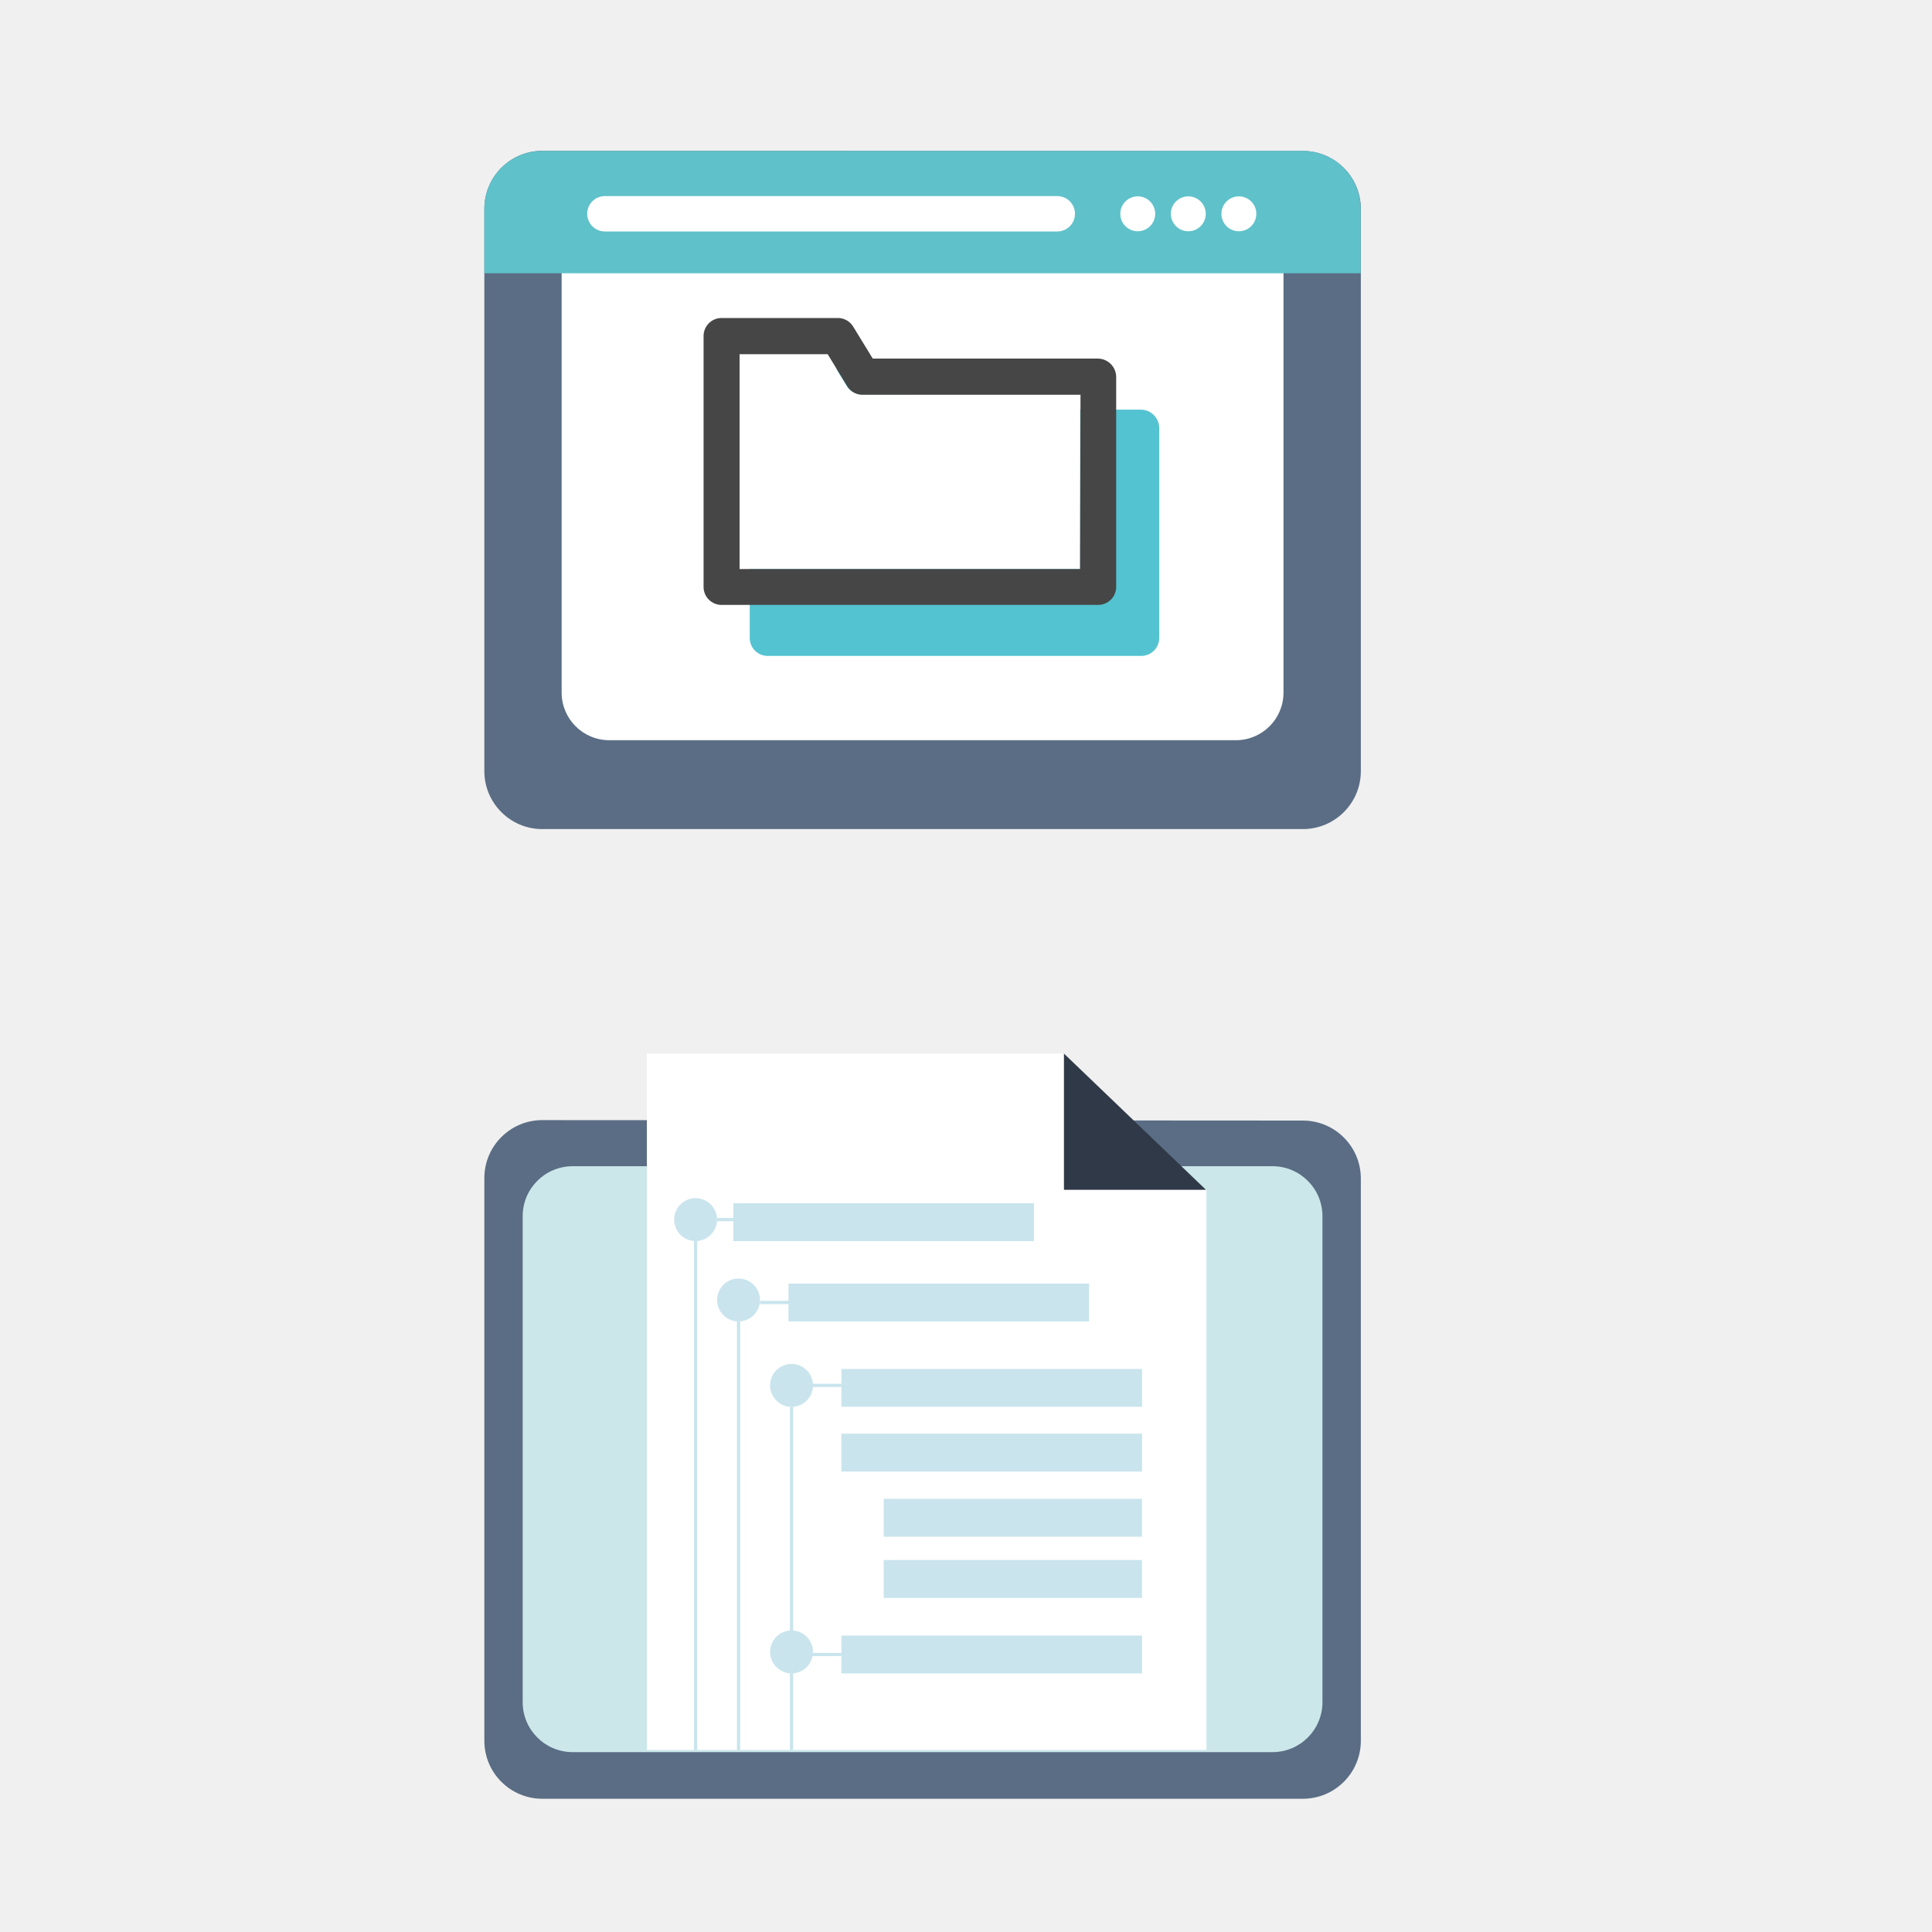
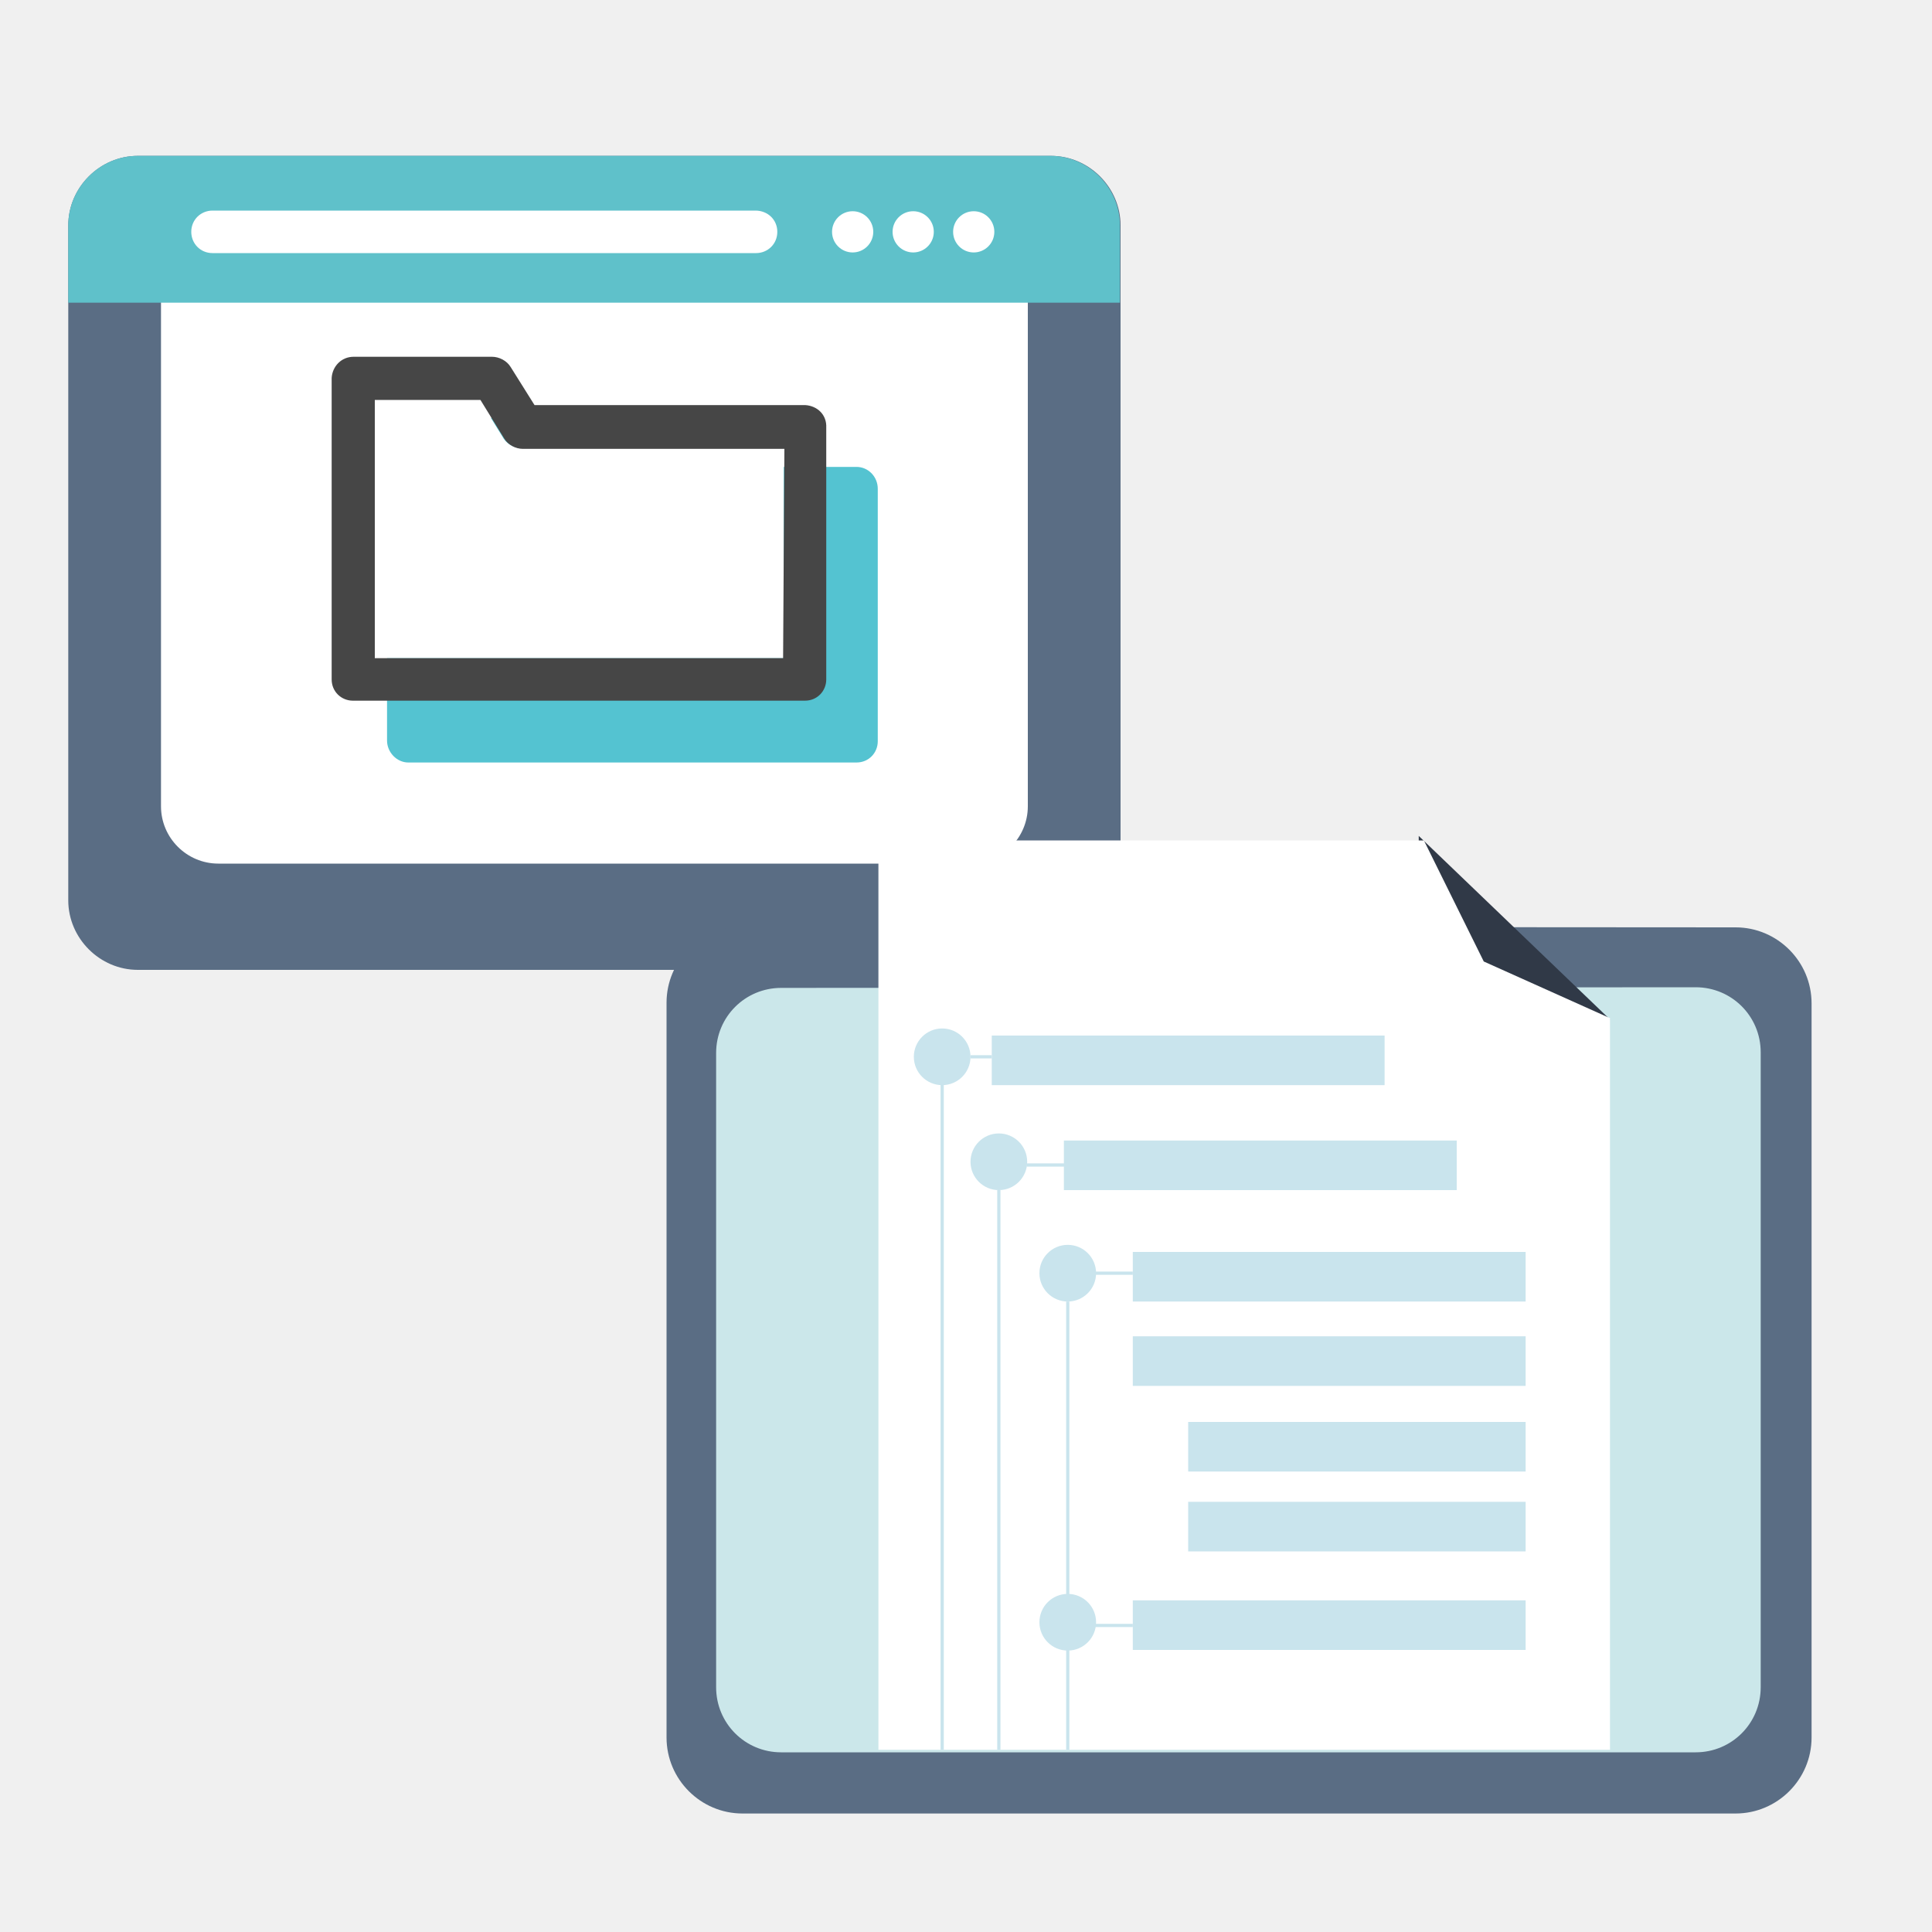
- <svg xmlns="http://www.w3.org/2000/svg" id="Layer_1" data-name="Layer 1" viewBox="0 0 300 300">
-   <defs>
-     <style>.cls-1{fill:#5a6d84;}.cls-2{fill:#fff;}.cls-3{fill:#5fc1ca;}.cls-4{fill:#cbe7ea;}.cls-5{fill:#303947;}.cls-6{fill:#54c3d1;}.cls-7{fill:#464646;}.cls-8{fill:#c9e4ed;}.cls-9{fill:none;stroke:#c9e4ed;stroke-miterlimit:10;stroke-width:0.5px;}</style>
-   </defs>
-   <path class="cls-1" d="M202.31,23.44a9,9,0,0,1,9,9v87.3a9,9,0,0,1-9,9H84.21a9,9,0,0,1-9-9V32.42a9,9,0,0,1,9-9Z" />
-   <path class="cls-2" d="M191.91,28.21a7.39,7.39,0,0,1,7.39,7.39h0v71.94a7.39,7.39,0,0,1-7.38,7.4H94.6a7.4,7.4,0,0,1-7.39-7.4V35.61a7.39,7.39,0,0,1,7.38-7.4h97.32Z" />
-   <path class="cls-3" d="M211.28,42.43v-10a9,9,0,0,0-9-9H84.21a9,9,0,0,0-9,9v10Z" />
-   <path class="cls-2" d="M166.92,33.2a2.74,2.74,0,0,1-2.74,2.74H93.92a2.74,2.74,0,0,1-2.74-2.74h0a2.74,2.74,0,0,1,2.73-2.75h70.27a2.74,2.74,0,0,1,2.74,2.74h0Z" />
-   <circle class="cls-2" cx="176.67" cy="33.2" r="2.71" />
-   <circle class="cls-2" cx="184.52" cy="33.2" r="2.71" />
-   <circle class="cls-2" cx="192.37" cy="33.2" r="2.71" />
-   <path class="cls-1" d="M202.31,174a9,9,0,0,1,9,9v87.31a9,9,0,0,1-9,9H84.21a9,9,0,0,1-9-9V182.93a9,9,0,0,1,9-9Z" />
-   <path class="cls-4" d="M197.6,181.09a7.76,7.76,0,0,1,7.75,7.76v75.46a7.76,7.76,0,0,1-7.75,7.76H88.91a7.76,7.76,0,0,1-7.75-7.76V188.85a7.76,7.76,0,0,1,7.75-7.76Z" />
-   <polygon class="cls-2" points="187.34 271.73 187.34 184.75 172.32 177.99 165.21 163.6 100.44 163.6 100.44 271.73 187.34 271.73" />
-   <polygon class="cls-5" points="165.21 163.6 165.21 184.75 187.26 184.75 165.21 163.6" />
-   <path class="cls-6" d="M119.2,101.85h58A2.78,2.78,0,0,0,180,99.07V66.48a2.86,2.86,0,0,0-2.78-2.87H142.52l-3-5a2.74,2.74,0,0,0-2.38-1.3H119.2a2.78,2.78,0,0,0-2.78,2.78v39A2.78,2.78,0,0,0,119.2,101.85Z" />
-   <path class="cls-2" d="M131.52,60l-3.06-5H114.84V88.36h52.89V61.24h-33.8A2.77,2.77,0,0,1,131.52,60Z" />
-   <path class="cls-7" d="M170.52,55.68h-35l-3.06-5a2.77,2.77,0,0,0-2.4-1.3h-18a2.79,2.79,0,0,0-2.81,2.77h0v39a2.79,2.79,0,0,0,2.8,2.78h58.47a2.79,2.79,0,0,0,2.8-2.78h0V58.55A2.87,2.87,0,0,0,170.52,55.68Zm-2.81,32.68H114.84V55h13.68l3.06,5a2.77,2.77,0,0,0,2.4,1.3h33.8Z" />
-   <rect class="cls-8" x="113.88" y="186.84" width="46.69" height="5.88" />
-   <circle class="cls-8" cx="108.01" cy="189.38" r="3.33" />
-   <rect class="cls-8" x="122.43" y="199.31" width="46.69" height="5.88" />
-   <circle class="cls-8" cx="114.68" cy="201.86" r="3.33" />
-   <rect class="cls-8" x="130.65" y="212.57" width="46.69" height="5.88" />
-   <circle class="cls-8" cx="122.91" cy="215.12" r="3.33" />
-   <rect class="cls-8" x="130.65" y="222.62" width="46.69" height="5.88" />
-   <rect class="cls-8" x="137.22" y="232.74" width="40.11" height="5.88" />
-   <rect class="cls-8" x="137.22" y="242.24" width="40.11" height="5.88" />
-   <rect class="cls-8" x="130.65" y="253.97" width="46.69" height="5.88" />
-   <circle class="cls-8" cx="122.91" cy="256.51" r="3.33" />
-   <polyline class="cls-9" points="122.91 218.45 122.91 253.18 122.91 271.73" />
-   <polyline class="cls-9" points="114.68 205.19 114.68 248.56 114.68 271.73" />
-   <polyline class="cls-9" points="108.01 192.29 108.01 244.07 108.01 271.73" />
-   <line class="cls-9" x1="111.35" y1="189.38" x2="113.88" y2="189.38" />
-   <line class="cls-9" x1="118.02" y1="202.25" x2="123.61" y2="202.25" />
-   <line class="cls-9" x1="125.05" y1="215.12" x2="130.65" y2="215.12" />
-   <line class="cls-9" x1="125.05" y1="256.91" x2="130.65" y2="256.91" />
+ <svg xmlns="http://www.w3.org/2000/svg" version="1.1" id="Layer_1" x="0px" y="0px" viewBox="0 0 300 300" style="enable-background:new 0 0 300 300;" xml:space="preserve">
+   <style type="text/css">
+ 	.st0{fill:#5A6D84;}
+ 	.st1{fill:#FFFFFF;}
+ 	.st2{fill:#5FC1CA;}
+ 	.st3{fill:#CBE7EA;}
+ 	.st4{fill:#303947;}
+ 	.st5{fill:#54C3D1;}
+ 	.st6{fill:#464646;}
+ 	.st7{fill:#C9E4ED;}
+ 	.st8{fill:none;stroke:#C9E4ED;stroke-width:0.5;stroke-miterlimit:10;}
+ </style>
+   <path class="st0" d="M163.2,24.2c5.9,0,10.8,4.9,10.8,10.8l0,0v104.8c0,5.9-4.9,10.8-10.8,10.8H21.4c-5.9,0-10.8-4.9-10.8-10.8V35  c0-5.9,4.9-10.8,10.8-10.8H163.2z" />
+   <path class="st1" d="M150.7,29.9c4.9,0,8.9,4,8.9,8.9l0,0v86.4c0,4.9-4,8.9-8.9,8.9l0,0H33.9c-4.9,0-8.9-4-8.9-8.9V38.8  c0-4.9,4-8.9,8.9-8.9l0,0C33.9,29.9,150.7,29.9,150.7,29.9z" />
+   <path class="st2" d="M173.9,47V35c0-5.9-4.9-10.8-10.8-10.8H21.4c-5.9,0-10.8,4.9-10.8,10.8v12H173.9z" />
+   <path class="st1" d="M120.7,36c0,1.9-1.5,3.3-3.3,3.3l0,0H33c-1.9,0-3.3-1.5-3.3-3.3l0,0c0-1.9,1.5-3.3,3.3-3.3l0,0h84.3  C119.2,32.7,120.7,34.1,120.7,36C120.7,35.9,120.7,35.9,120.7,36L120.7,36L120.7,36z" />
+   <circle class="st1" cx="132.4" cy="36" r="3.2" />
+   <circle class="st1" cx="141.8" cy="36" r="3.2" />
+   <circle class="st1" cx="151.2" cy="36" r="3.2" />
+   <path class="st0" d="M269.5,144c6.5,0,11.8,5.3,11.8,11.8v114c0,6.5-5.3,11.8-11.8,11.8H115.3c-6.5,0-11.8-5.3-11.8-11.8V155.7  c0-6.5,5.3-11.8,11.8-11.8L269.5,144z" />
+   <path class="st3" d="M263.3,153.3c5.6,0,10.1,4.5,10.1,10.1V262c0,5.6-4.5,10.1-10.1,10.1h-142c-5.6,0-10.1-4.5-10.1-10.1v-98.5  c0-5.6,4.5-10.1,10.1-10.1L263.3,153.3z" />
+   <polygon class="st4" points="220.3,129.8 220.3,158.3 250,158.3 " />
+   <path class="st5" d="M63.4,118.4H133c1.9,0,3.3-1.5,3.3-3.3l0,0V75.9c0-1.9-1.5-3.4-3.3-3.4H91.4l-3.6-6c-0.6-1-1.7-1.6-2.8-1.6  H63.4c-1.9,0-3.3,1.5-3.3,3.3v46.8C60.1,116.8,61.6,118.4,63.4,118.4z" />
+   <path class="st1" d="M78.2,68.1l-3.7-6H58.2v40.1h63.5V69.6H81.1C79.9,69.6,78.8,69,78.2,68.1z" />
+   <path class="st6" d="M125,62.9H83l-3.7-5.9c-0.6-1-1.8-1.6-2.9-1.6H54.9c-1.9,0-3.3,1.5-3.4,3.3l0,0l0,0v46.8c0,1.9,1.5,3.3,3.3,3.3  l0,0H125c1.9,0,3.3-1.5,3.3-3.3l0,0l0,0V66.4C128.4,64.4,126.9,63,125,62.9z M121.6,102.2H58.2V62.1h16.4l3.7,6  c0.6,1,1.8,1.6,2.9,1.6h40.6L121.6,102.2z" />
+   <polygon class="st1" points="250,271.7 250,158.1 230.4,149.3 221.1,130.5 136.4,130.5 136.4,271.7 " />
+   <rect x="154" y="160.8" class="st7" width="61" height="7.7" />
+   <circle class="st7" cx="146.3" cy="164.1" r="4.4" />
+   <rect x="165.2" y="177.1" class="st7" width="61" height="7.7" />
+   <circle class="st7" cx="155.1" cy="180.4" r="4.4" />
+   <rect x="175.9" y="194.4" class="st7" width="61" height="7.7" />
+   <circle class="st7" cx="165.8" cy="197.7" r="4.4" />
+   <rect x="175.9" y="207.5" class="st7" width="61" height="7.7" />
+   <rect x="184.5" y="220.8" class="st7" width="52.4" height="7.7" />
+   <rect x="184.5" y="233.2" class="st7" width="52.4" height="7.7" />
+   <rect x="175.9" y="248.5" class="st7" width="61" height="7.7" />
+   <circle class="st7" cx="165.8" cy="251.9" r="4.4" />
+   <polyline class="st8" points="165.8,202.1 165.8,247.5 165.8,271.7 " />
+   <polyline class="st8" points="155.1,184.8 155.1,241.4 155.1,271.7 " />
+   <polyline class="st8" points="146.3,167.9 146.3,235.6 146.3,271.7 " />
+   <line class="st8" x1="150.7" y1="164.1" x2="154" y2="164.1" />
+   <line class="st8" x1="159.4" y1="180.9" x2="166.7" y2="180.9" />
+   <line class="st8" x1="168.6" y1="197.7" x2="175.9" y2="197.7" />
+   <line class="st8" x1="168.6" y1="252.4" x2="175.9" y2="252.4" />
</svg>
